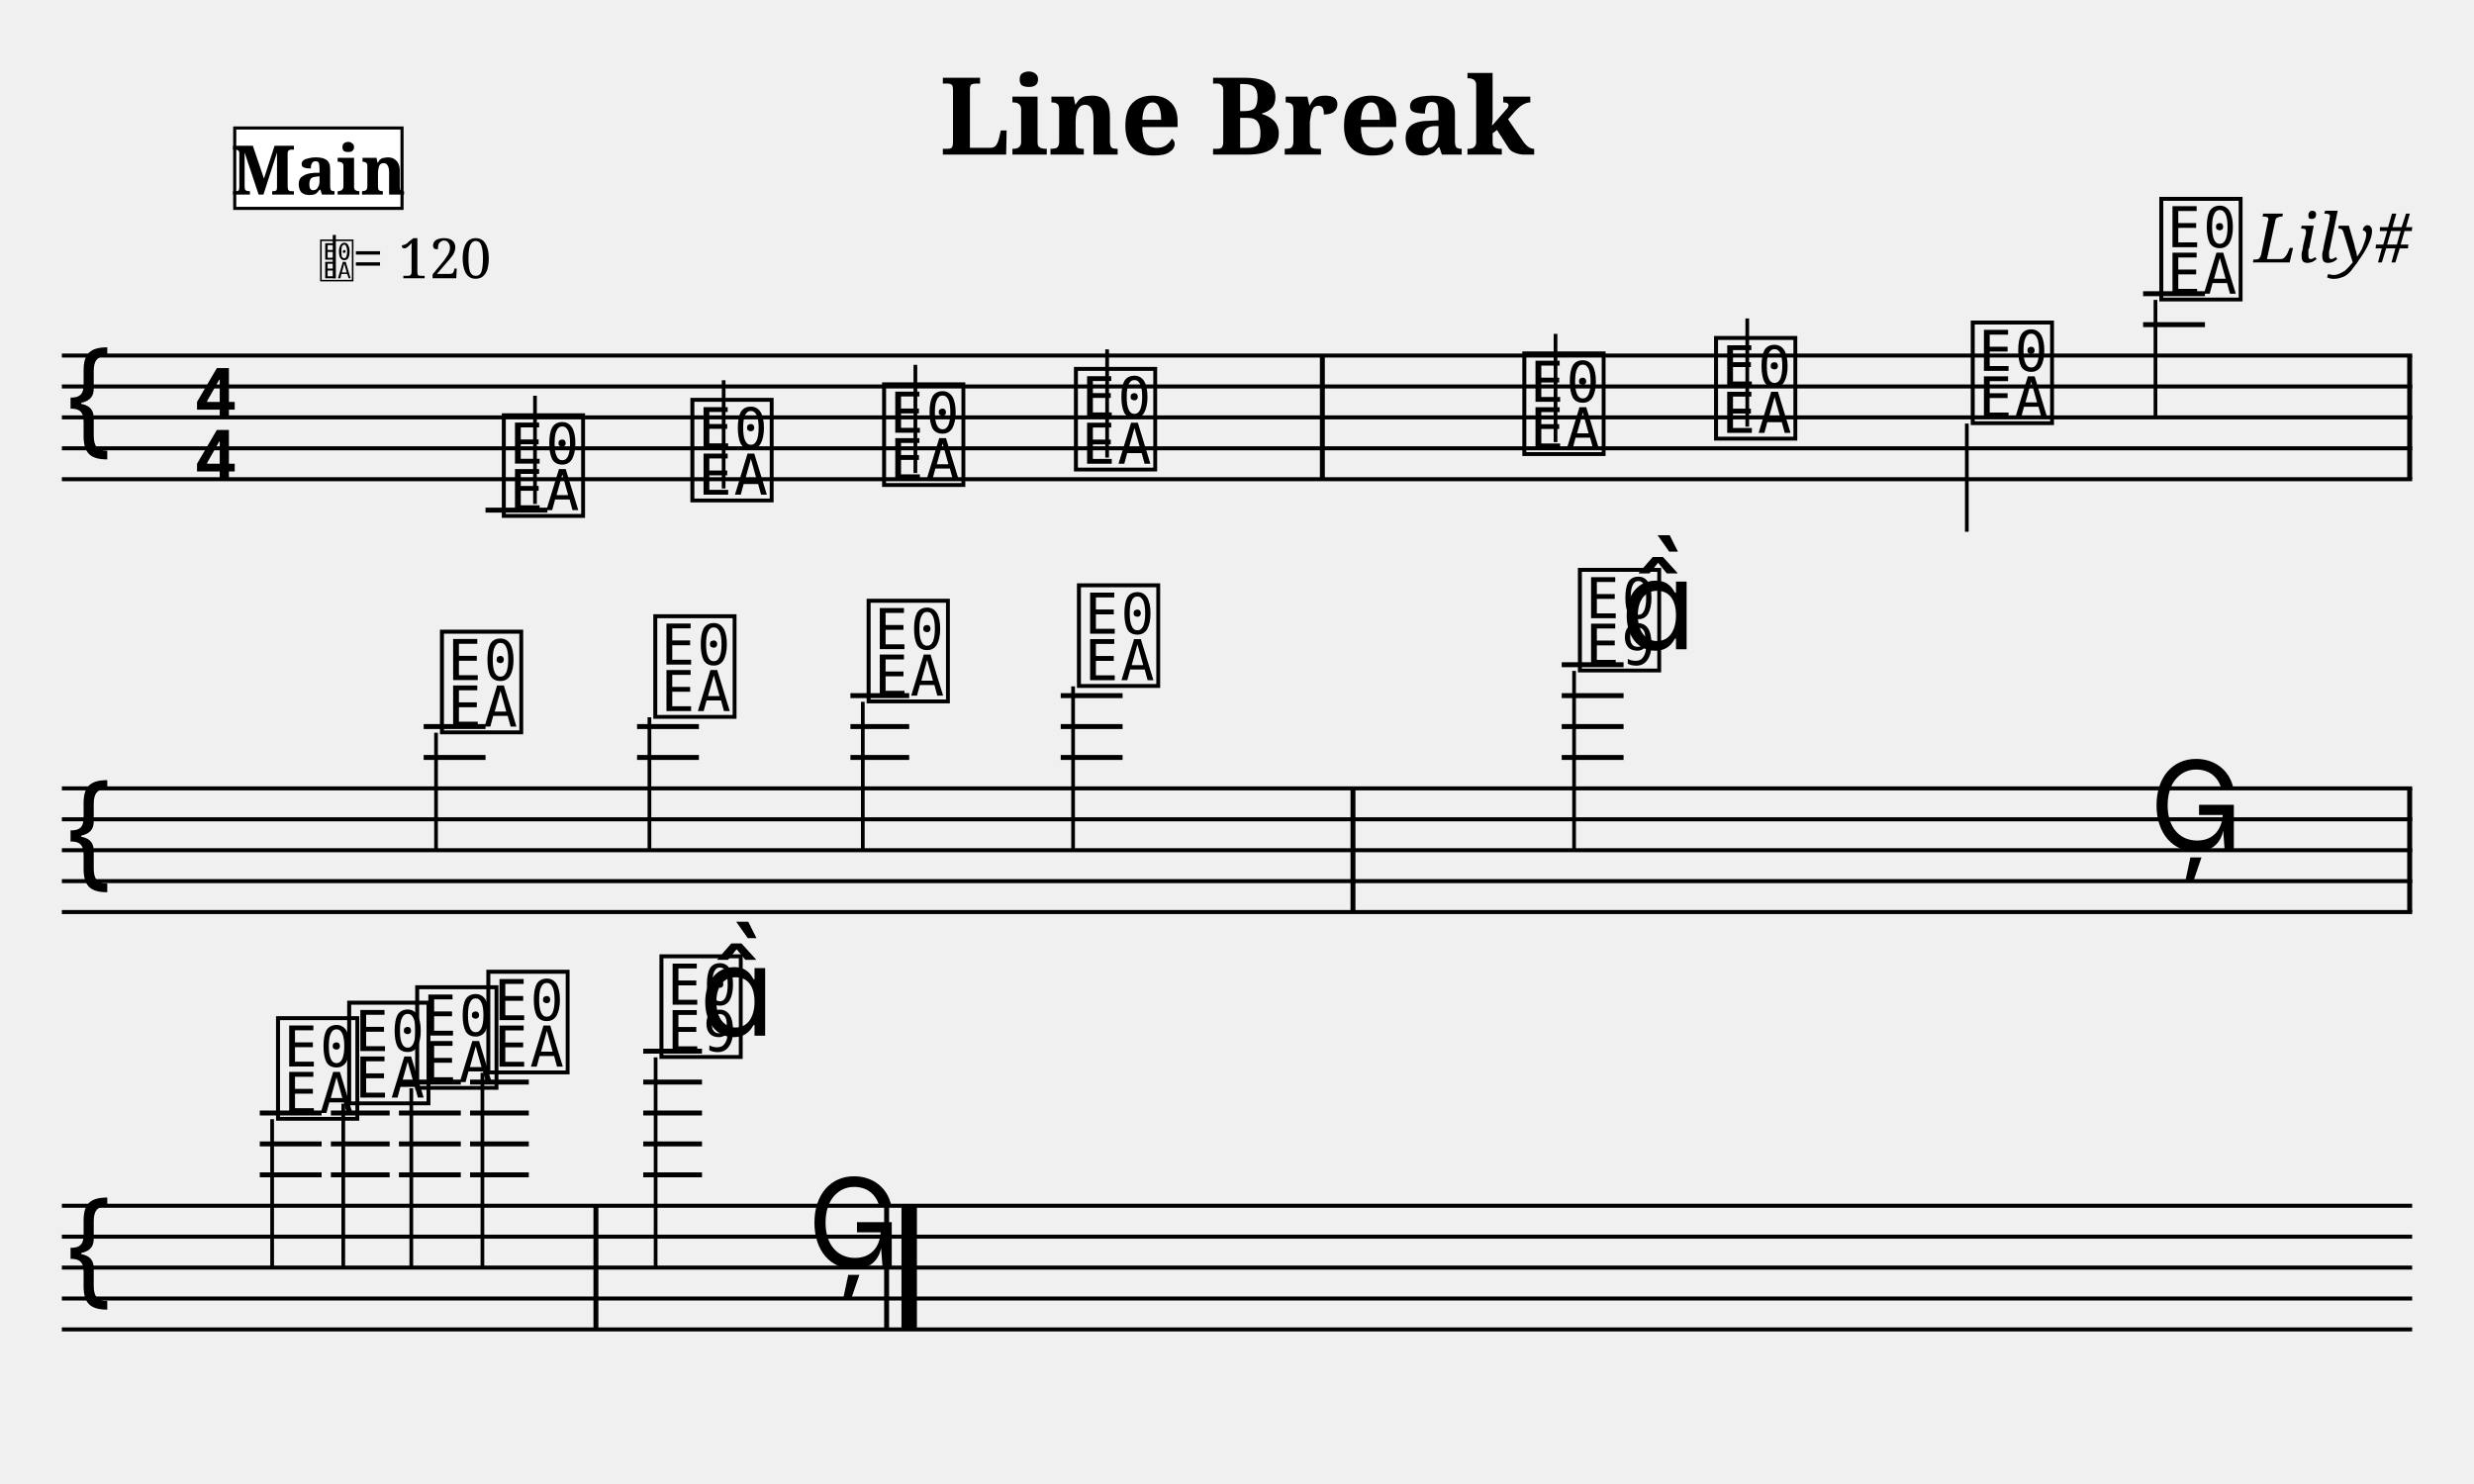
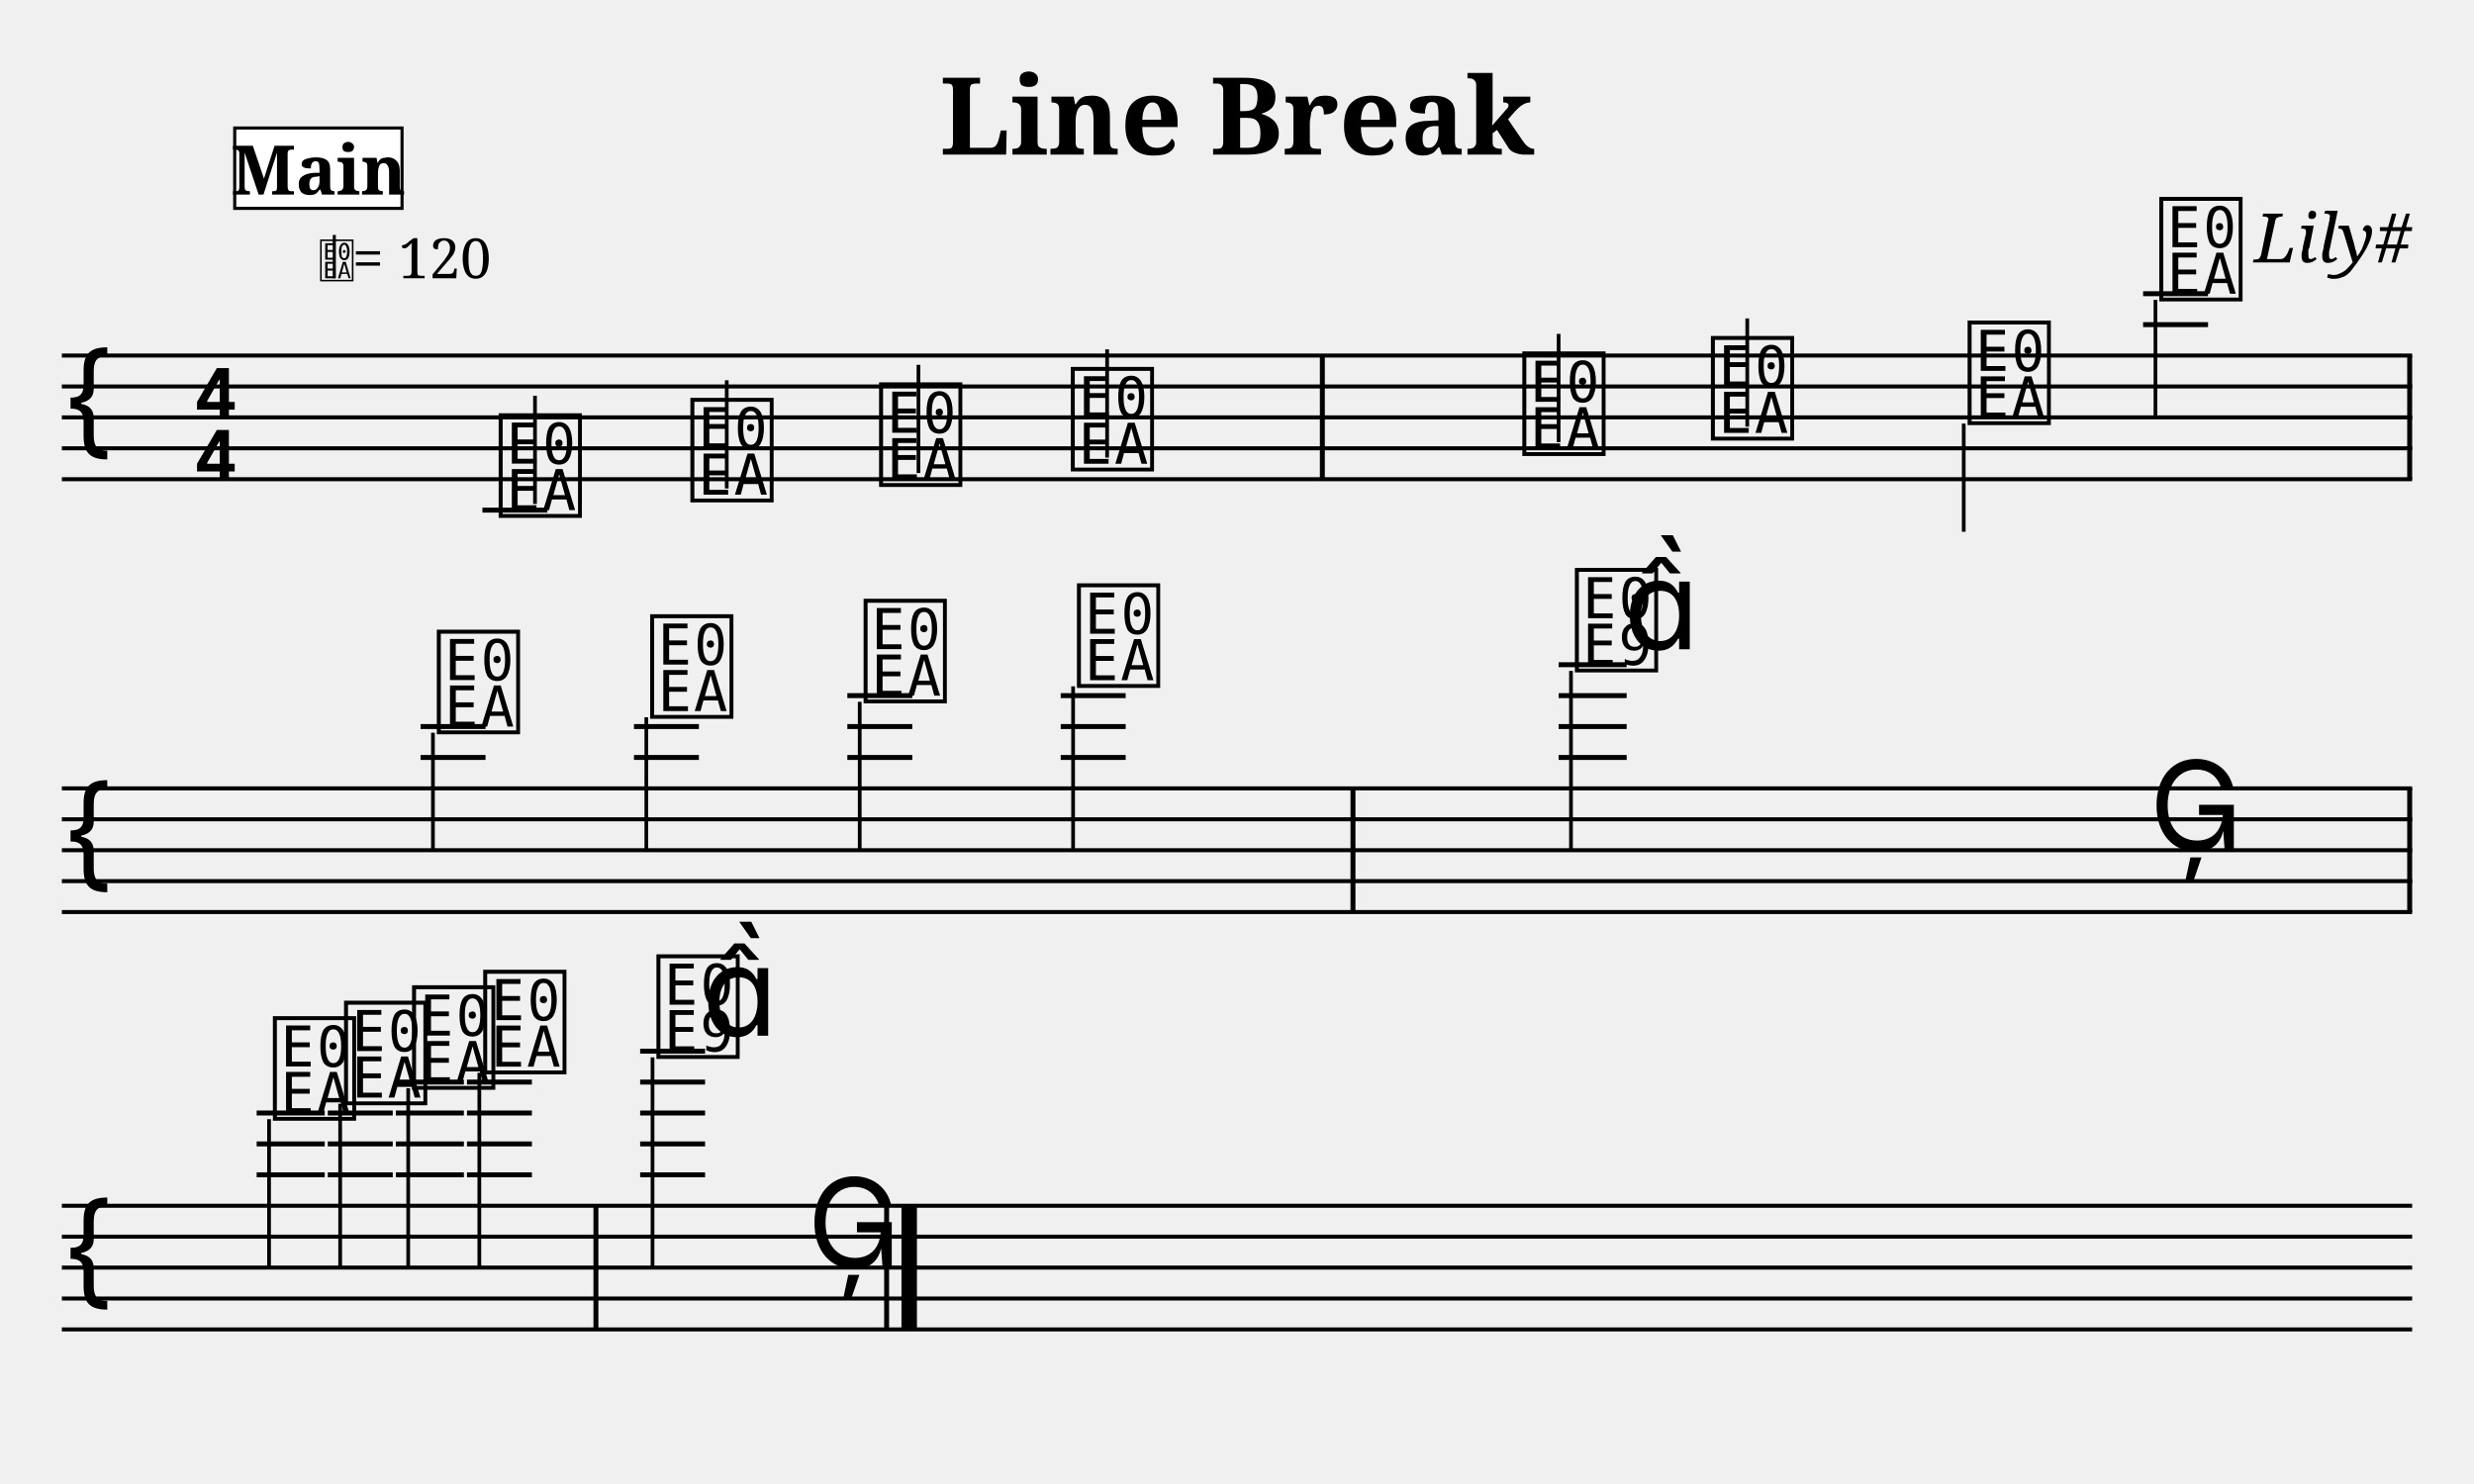
<svg xmlns="http://www.w3.org/2000/svg" width="800" height="480" viewBox="0 0 80 48">
  <style>
  @font-face { font-family: 'Emmentaler'; src: local('Emmentaler'); }
  @font-face { font-family: 'Emmentaler-Brace'; src: local('Emmentaler-Brace'); }
  .music { font-family: 'Emmentaler', serif; }
  .staff { stroke: black; stroke-width: 0.13; }
  .barline { stroke: black; stroke-width: 0.16; }
  .ledger { stroke: black; stroke-width: 0.16; }
  .title { font-family: serif; font-weight: bold; }
  .composer { font-family: serif; font-style: italic; }
  .tempo { font-family: serif; }
  .section-label { font-family: serif; font-weight: bold; }
  .clef8 { font-family: serif; font-size: 1.4; font-style: italic; }
</style>
  <text class="title" x="40" y="5" text-anchor="middle" font-size="3.49">Line Break</text>
  <text class="composer" x="78" y="8.49" text-anchor="end" font-size="2.2">Lily#</text>
  <line class="staff" x1="2" y1="11.5" x2="78" y2="11.5" />
  <line class="staff" x1="2" y1="12.5" x2="78" y2="12.5" />
  <line class="staff" x1="2" y1="13.5" x2="78" y2="13.5" />
  <line class="staff" x1="2" y1="14.5" x2="78" y2="14.5" />
  <line class="staff" x1="2" y1="15.5" x2="78" y2="15.5" />
  <text class="music" x="2.0" y="14.5" font-size="4.00"></text>
  <text class="music" x="6.2" y="13.5" font-size="4.00"></text>
  <text class="music" x="6.2" y="15.5" font-size="4.00"></text>
-   <line class="ledger" x1="15.7" y1="16.5" x2="17.7" y2="16.5" />
-   <text class="music" x="16.1" y="16.5" font-size="4.00" data-pos="179"></text>
+   <line class="ledger" x1="15.6" y1="16.5" x2="17.7" y2="16.5" />
+   <text class="music" x="16.0" y="16.5" font-size="4.00" data-pos="179"></text>
  <line x1="17.3" y1="16.3" x2="17.3" y2="12.8" stroke="black" stroke-width="0.12" data-pos="179" />
  <text class="music" x="22.2" y="16.0" font-size="4.00" data-pos="186"></text>
-   <line x1="23.4" y1="15.8" x2="23.4" y2="12.3" stroke="black" stroke-width="0.12" data-pos="186" />
-   <text class="music" x="28.4" y="15.5" font-size="4.00" data-pos="188"></text>
-   <line x1="29.6" y1="15.3" x2="29.6" y2="11.8" stroke="black" stroke-width="0.12" data-pos="188" />
-   <text class="music" x="34.6" y="15.0" font-size="4.00" data-pos="190"></text>
+   <line x1="23.5" y1="15.8" x2="23.5" y2="12.3" stroke="black" stroke-width="0.12" data-pos="186" />
+   <text class="music" x="28.3" y="15.5" font-size="4.00" data-pos="188"></text>
+   <line x1="29.7" y1="15.3" x2="29.7" y2="11.8" stroke="black" stroke-width="0.12" data-pos="188" />
+   <text class="music" x="34.5" y="15.0" font-size="4.00" data-pos="190"></text>
  <line x1="35.8" y1="14.8" x2="35.8" y2="11.3" stroke="black" stroke-width="0.12" data-pos="190" />
  <rect x="42.68" y="11.50" width="0.16" height="4.00" fill="black" />
  <text class="music" x="49.1" y="14.5" font-size="4.00" data-pos="194"></text>
-   <line x1="50.3" y1="14.3" x2="50.3" y2="10.8" stroke="black" stroke-width="0.12" data-pos="194" />
-   <text class="music" x="55.3" y="14.0" font-size="4.00" data-pos="197"></text>
+   <line x1="50.4" y1="14.3" x2="50.4" y2="10.8" stroke="black" stroke-width="0.12" data-pos="194" />
+   <text class="music" x="55.2" y="14.0" font-size="4.00" data-pos="197"></text>
  <line x1="56.5" y1="13.8" x2="56.5" y2="10.3" stroke="black" stroke-width="0.12" data-pos="197" />
-   <text class="music" x="63.6" y="13.5" font-size="4.00" data-pos="199"></text>
-   <line x1="63.6" y1="13.7" x2="63.6" y2="17.2" stroke="black" stroke-width="0.12" data-pos="199" />
-   <line class="ledger" x1="69.3" y1="10.5" x2="71.3" y2="10.5" />
-   <line class="ledger" x1="69.3" y1="9.5" x2="71.3" y2="9.5" />
+   <text class="music" x="63.5" y="13.5" font-size="4.00" data-pos="199"></text>
+   <line x1="63.5" y1="13.7" x2="63.5" y2="17.2" stroke="black" stroke-width="0.12" data-pos="199" />
+   <line class="ledger" x1="69.3" y1="10.5" x2="71.4" y2="10.5" />
+   <line class="ledger" x1="69.3" y1="9.5" x2="71.4" y2="9.5" />
  <text class="music" x="69.7" y="9.5" font-size="4.00" data-pos="201"></text>
  <line x1="69.7" y1="9.7" x2="69.7" y2="13.5" stroke="black" stroke-width="0.12" data-pos="201" />
  <rect x="77.84" y="11.50" width="0.16" height="4.00" fill="black" />
  <line class="staff" x1="2" y1="25.5" x2="78" y2="25.5" />
  <line class="staff" x1="2" y1="26.5" x2="78" y2="26.5" />
  <line class="staff" x1="2" y1="27.5" x2="78" y2="27.5" />
  <line class="staff" x1="2" y1="28.5" x2="78" y2="28.5" />
  <line class="staff" x1="2" y1="29.5" x2="78" y2="29.5" />
  <text class="music" x="2.0" y="28.5" font-size="4.00"></text>
-   <line class="ledger" x1="13.7" y1="24.5" x2="15.7" y2="24.5" />
-   <line class="ledger" x1="13.7" y1="23.5" x2="15.7" y2="23.5" />
-   <text class="music" x="14.1" y="23.5" font-size="4.00" data-pos="216"></text>
-   <line x1="14.1" y1="23.7" x2="14.1" y2="27.5" stroke="black" stroke-width="0.12" data-pos="216" />
-   <line class="ledger" x1="20.6" y1="24.5" x2="22.6" y2="24.5" />
-   <line class="ledger" x1="20.6" y1="23.5" x2="22.6" y2="23.5" />
-   <text class="music" x="21.0" y="23.0" font-size="4.00" data-pos="223"></text>
-   <line x1="21.0" y1="23.2" x2="21.0" y2="27.5" stroke="black" stroke-width="0.12" data-pos="223" />
-   <line class="ledger" x1="27.5" y1="24.5" x2="29.4" y2="24.5" />
-   <line class="ledger" x1="27.5" y1="23.5" x2="29.4" y2="23.5" />
-   <line class="ledger" x1="27.5" y1="22.5" x2="29.4" y2="22.5" />
-   <text class="music" x="27.9" y="22.5" font-size="4.00" data-pos="225"></text>
-   <line x1="27.9" y1="22.7" x2="27.9" y2="27.5" stroke="black" stroke-width="0.12" data-pos="225" />
-   <line class="ledger" x1="34.3" y1="24.5" x2="36.3" y2="24.5" />
-   <line class="ledger" x1="34.3" y1="23.5" x2="36.3" y2="23.5" />
-   <line class="ledger" x1="34.3" y1="22.5" x2="36.3" y2="22.5" />
+   <line class="ledger" x1="13.6" y1="24.5" x2="15.7" y2="24.5" />
+   <line class="ledger" x1="13.6" y1="23.5" x2="15.7" y2="23.5" />
+   <text class="music" x="14.0" y="23.5" font-size="4.00" data-pos="216"></text>
+   <line x1="14.0" y1="23.7" x2="14.0" y2="27.5" stroke="black" stroke-width="0.12" data-pos="216" />
+   <line class="ledger" x1="20.5" y1="24.5" x2="22.6" y2="24.5" />
+   <line class="ledger" x1="20.5" y1="23.5" x2="22.6" y2="23.5" />
+   <text class="music" x="20.9" y="23.0" font-size="4.00" data-pos="223"></text>
+   <line x1="20.9" y1="23.2" x2="20.9" y2="27.5" stroke="black" stroke-width="0.12" data-pos="223" />
+   <line class="ledger" x1="27.4" y1="24.5" x2="29.5" y2="24.5" />
+   <line class="ledger" x1="27.4" y1="23.5" x2="29.5" y2="23.5" />
+   <line class="ledger" x1="27.4" y1="22.5" x2="29.5" y2="22.5" />
+   <text class="music" x="27.8" y="22.5" font-size="4.00" data-pos="225"></text>
+   <line x1="27.8" y1="22.7" x2="27.8" y2="27.5" stroke="black" stroke-width="0.12" data-pos="225" />
+   <line class="ledger" x1="34.3" y1="24.5" x2="36.4" y2="24.5" />
+   <line class="ledger" x1="34.3" y1="23.5" x2="36.4" y2="23.5" />
+   <line class="ledger" x1="34.3" y1="22.5" x2="36.4" y2="22.5" />
  <text class="music" x="34.7" y="22.0" font-size="4.00" data-pos="227"></text>
  <line x1="34.7" y1="22.2" x2="34.7" y2="27.5" stroke="black" stroke-width="0.12" data-pos="227" />
  <rect x="43.67" y="25.50" width="0.16" height="4.00" fill="black" />
-   <line class="ledger" x1="50.5" y1="24.5" x2="52.5" y2="24.5" />
-   <line class="ledger" x1="50.5" y1="23.5" x2="52.5" y2="23.5" />
-   <line class="ledger" x1="50.5" y1="22.5" x2="52.5" y2="22.5" />
-   <line class="ledger" x1="50.5" y1="21.5" x2="52.5" y2="21.5" />
-   <text class="music" x="50.9" y="21.5" font-size="4.00" data-pos="231"></text>
-   <line x1="50.9" y1="21.7" x2="50.9" y2="27.5" stroke="black" stroke-width="0.12" data-pos="231" />
-   <text class="music" x="52.4" y="21.0" font-size="4.00" data-pos="231"></text>
+   <line class="ledger" x1="50.4" y1="24.5" x2="52.6" y2="24.5" />
+   <line class="ledger" x1="50.4" y1="23.5" x2="52.6" y2="23.5" />
+   <line class="ledger" x1="50.4" y1="22.5" x2="52.6" y2="22.5" />
+   <line class="ledger" x1="50.4" y1="21.5" x2="52.6" y2="21.5" />
+   <text class="music" x="50.8" y="21.5" font-size="4.00" data-pos="231"></text>
+   <line x1="50.8" y1="21.7" x2="50.8" y2="27.5" stroke="black" stroke-width="0.12" data-pos="231" />
+   <text class="music" x="52.5" y="21.0" font-size="4.00" data-pos="231"></text>
  <text class="music" x="69.5" y="27.5" font-size="4.00" data-pos="235"></text>
  <rect x="77.84" y="25.50" width="0.16" height="4.00" fill="black" />
  <line class="staff" x1="2" y1="39" x2="78" y2="39" />
  <line class="staff" x1="2" y1="40" x2="78" y2="40" />
  <line class="staff" x1="2" y1="41" x2="78" y2="41" />
  <line class="staff" x1="2" y1="42" x2="78" y2="42" />
  <line class="staff" x1="2" y1="43" x2="78" y2="43" />
  <text class="music" x="2.0" y="42.0" font-size="4.00"></text>
-   <line class="ledger" x1="8.4" y1="38.0" x2="10.4" y2="38.0" />
-   <line class="ledger" x1="8.4" y1="37.0" x2="10.4" y2="37.0" />
-   <line class="ledger" x1="8.4" y1="36.0" x2="10.4" y2="36.0" />
-   <text class="music" x="8.8" y="36.0" font-size="4.00" data-pos="250"></text>
-   <line x1="8.8" y1="36.2" x2="8.8" y2="41.0" stroke="black" stroke-width="0.12" data-pos="250" />
-   <line class="ledger" x1="10.7" y1="38.0" x2="12.6" y2="38.0" />
-   <line class="ledger" x1="10.7" y1="37.0" x2="12.6" y2="37.0" />
-   <line class="ledger" x1="10.7" y1="36.0" x2="12.6" y2="36.0" />
-   <text class="music" x="11.1" y="35.5" font-size="4.00" data-pos="257"></text>
-   <line x1="11.1" y1="35.7" x2="11.1" y2="41.0" stroke="black" stroke-width="0.12" data-pos="257" />
-   <line class="ledger" x1="12.9" y1="38.0" x2="14.9" y2="38.0" />
-   <line class="ledger" x1="12.9" y1="37.0" x2="14.9" y2="37.0" />
-   <line class="ledger" x1="12.9" y1="36.0" x2="14.9" y2="36.0" />
-   <line class="ledger" x1="12.9" y1="35.0" x2="14.9" y2="35.0" />
-   <text class="music" x="13.3" y="35.0" font-size="4.00" data-pos="259"></text>
-   <line x1="13.3" y1="35.2" x2="13.3" y2="41.0" stroke="black" stroke-width="0.12" data-pos="259" />
-   <line class="ledger" x1="15.2" y1="38.0" x2="17.1" y2="38.0" />
-   <line class="ledger" x1="15.2" y1="37.0" x2="17.1" y2="37.0" />
-   <line class="ledger" x1="15.2" y1="36.0" x2="17.1" y2="36.0" />
-   <line class="ledger" x1="15.2" y1="35.0" x2="17.1" y2="35.0" />
-   <text class="music" x="15.6" y="34.5" font-size="4.00" data-pos="261"></text>
-   <line x1="15.6" y1="34.7" x2="15.6" y2="41.0" stroke="black" stroke-width="0.12" data-pos="261" />
+   <line class="ledger" x1="8.3" y1="38.0" x2="10.5" y2="38.0" />
+   <line class="ledger" x1="8.3" y1="37.0" x2="10.5" y2="37.0" />
+   <line class="ledger" x1="8.3" y1="36.0" x2="10.5" y2="36.0" />
+   <text class="music" x="8.7" y="36.0" font-size="4.00" data-pos="250"></text>
+   <line x1="8.7" y1="36.2" x2="8.7" y2="41.0" stroke="black" stroke-width="0.12" data-pos="250" />
+   <line class="ledger" x1="10.6" y1="38.0" x2="12.7" y2="38.0" />
+   <line class="ledger" x1="10.6" y1="37.0" x2="12.7" y2="37.0" />
+   <line class="ledger" x1="10.6" y1="36.0" x2="12.7" y2="36.0" />
+   <text class="music" x="11.0" y="35.5" font-size="4.00" data-pos="257"></text>
+   <line x1="11.0" y1="35.7" x2="11.0" y2="41.0" stroke="black" stroke-width="0.12" data-pos="257" />
+   <line class="ledger" x1="12.8" y1="38.0" x2="15.0" y2="38.0" />
+   <line class="ledger" x1="12.8" y1="37.0" x2="15.0" y2="37.0" />
+   <line class="ledger" x1="12.8" y1="36.0" x2="15.0" y2="36.0" />
+   <line class="ledger" x1="12.8" y1="35.0" x2="15.0" y2="35.0" />
+   <text class="music" x="13.2" y="35.0" font-size="4.00" data-pos="259"></text>
+   <line x1="13.2" y1="35.2" x2="13.2" y2="41.0" stroke="black" stroke-width="0.12" data-pos="259" />
+   <line class="ledger" x1="15.1" y1="38.0" x2="17.2" y2="38.0" />
+   <line class="ledger" x1="15.1" y1="37.0" x2="17.2" y2="37.0" />
+   <line class="ledger" x1="15.1" y1="36.0" x2="17.2" y2="36.0" />
+   <line class="ledger" x1="15.1" y1="35.0" x2="17.2" y2="35.0" />
+   <text class="music" x="15.5" y="34.5" font-size="4.00" data-pos="261"></text>
+   <line x1="15.5" y1="34.7" x2="15.5" y2="41.0" stroke="black" stroke-width="0.12" data-pos="261" />
  <rect x="19.19" y="39.00" width="0.16" height="4.00" fill="black" />
-   <line class="ledger" x1="20.8" y1="38.0" x2="22.7" y2="38.0" />
-   <line class="ledger" x1="20.8" y1="37.0" x2="22.7" y2="37.0" />
-   <line class="ledger" x1="20.8" y1="36.0" x2="22.7" y2="36.0" />
-   <line class="ledger" x1="20.8" y1="35.0" x2="22.7" y2="35.0" />
-   <line class="ledger" x1="20.8" y1="34.0" x2="22.7" y2="34.0" />
-   <text class="music" x="21.2" y="34.0" font-size="4.00" data-pos="265"></text>
-   <line x1="21.2" y1="34.2" x2="21.2" y2="41.0" stroke="black" stroke-width="0.12" data-pos="265" />
-   <text class="music" x="22.6" y="33.5" font-size="4.00" data-pos="265"></text>
+   <line class="ledger" x1="20.7" y1="38.0" x2="22.8" y2="38.0" />
+   <line class="ledger" x1="20.7" y1="37.0" x2="22.8" y2="37.0" />
+   <line class="ledger" x1="20.7" y1="36.0" x2="22.8" y2="36.0" />
+   <line class="ledger" x1="20.7" y1="35.0" x2="22.8" y2="35.0" />
+   <line class="ledger" x1="20.7" y1="34.0" x2="22.8" y2="34.0" />
+   <text class="music" x="21.1" y="34.0" font-size="4.00" data-pos="265"></text>
+   <line x1="21.1" y1="34.2" x2="21.1" y2="41.0" stroke="black" stroke-width="0.12" data-pos="265" />
+   <text class="music" x="22.7" y="33.5" font-size="4.00" data-pos="265"></text>
  <text class="music" x="26.1" y="41.0" font-size="4.00" data-pos="269"></text>
  <rect x="28.59" y="39.00" width="0.16" height="4.00" fill="black" />
  <rect x="29.15" y="39.00" width="0.50" height="4.00" fill="black" />
  <text x="10.30" y="9.00" font-family="Emmentaler" font-size="1.6"></text>
  <line x1="10.81" y1="9.00" x2="10.81" y2="7.60" stroke="black" stroke-width="0.10" />
  <text class="tempo" font-size="1.8" x="11.40" y="9.00">= 120</text>
  <rect x="7.59" y="4.14" width="5.41" height="2.60" fill="white" stroke="black" stroke-width="0.10" class="section-label-box" />
  <text x="10.30" y="5.44" font-family="serif" font-size="2.2" font-weight="bold" text-anchor="middle" dominant-baseline="central" class="section-label-text">Main</text>
</svg>
